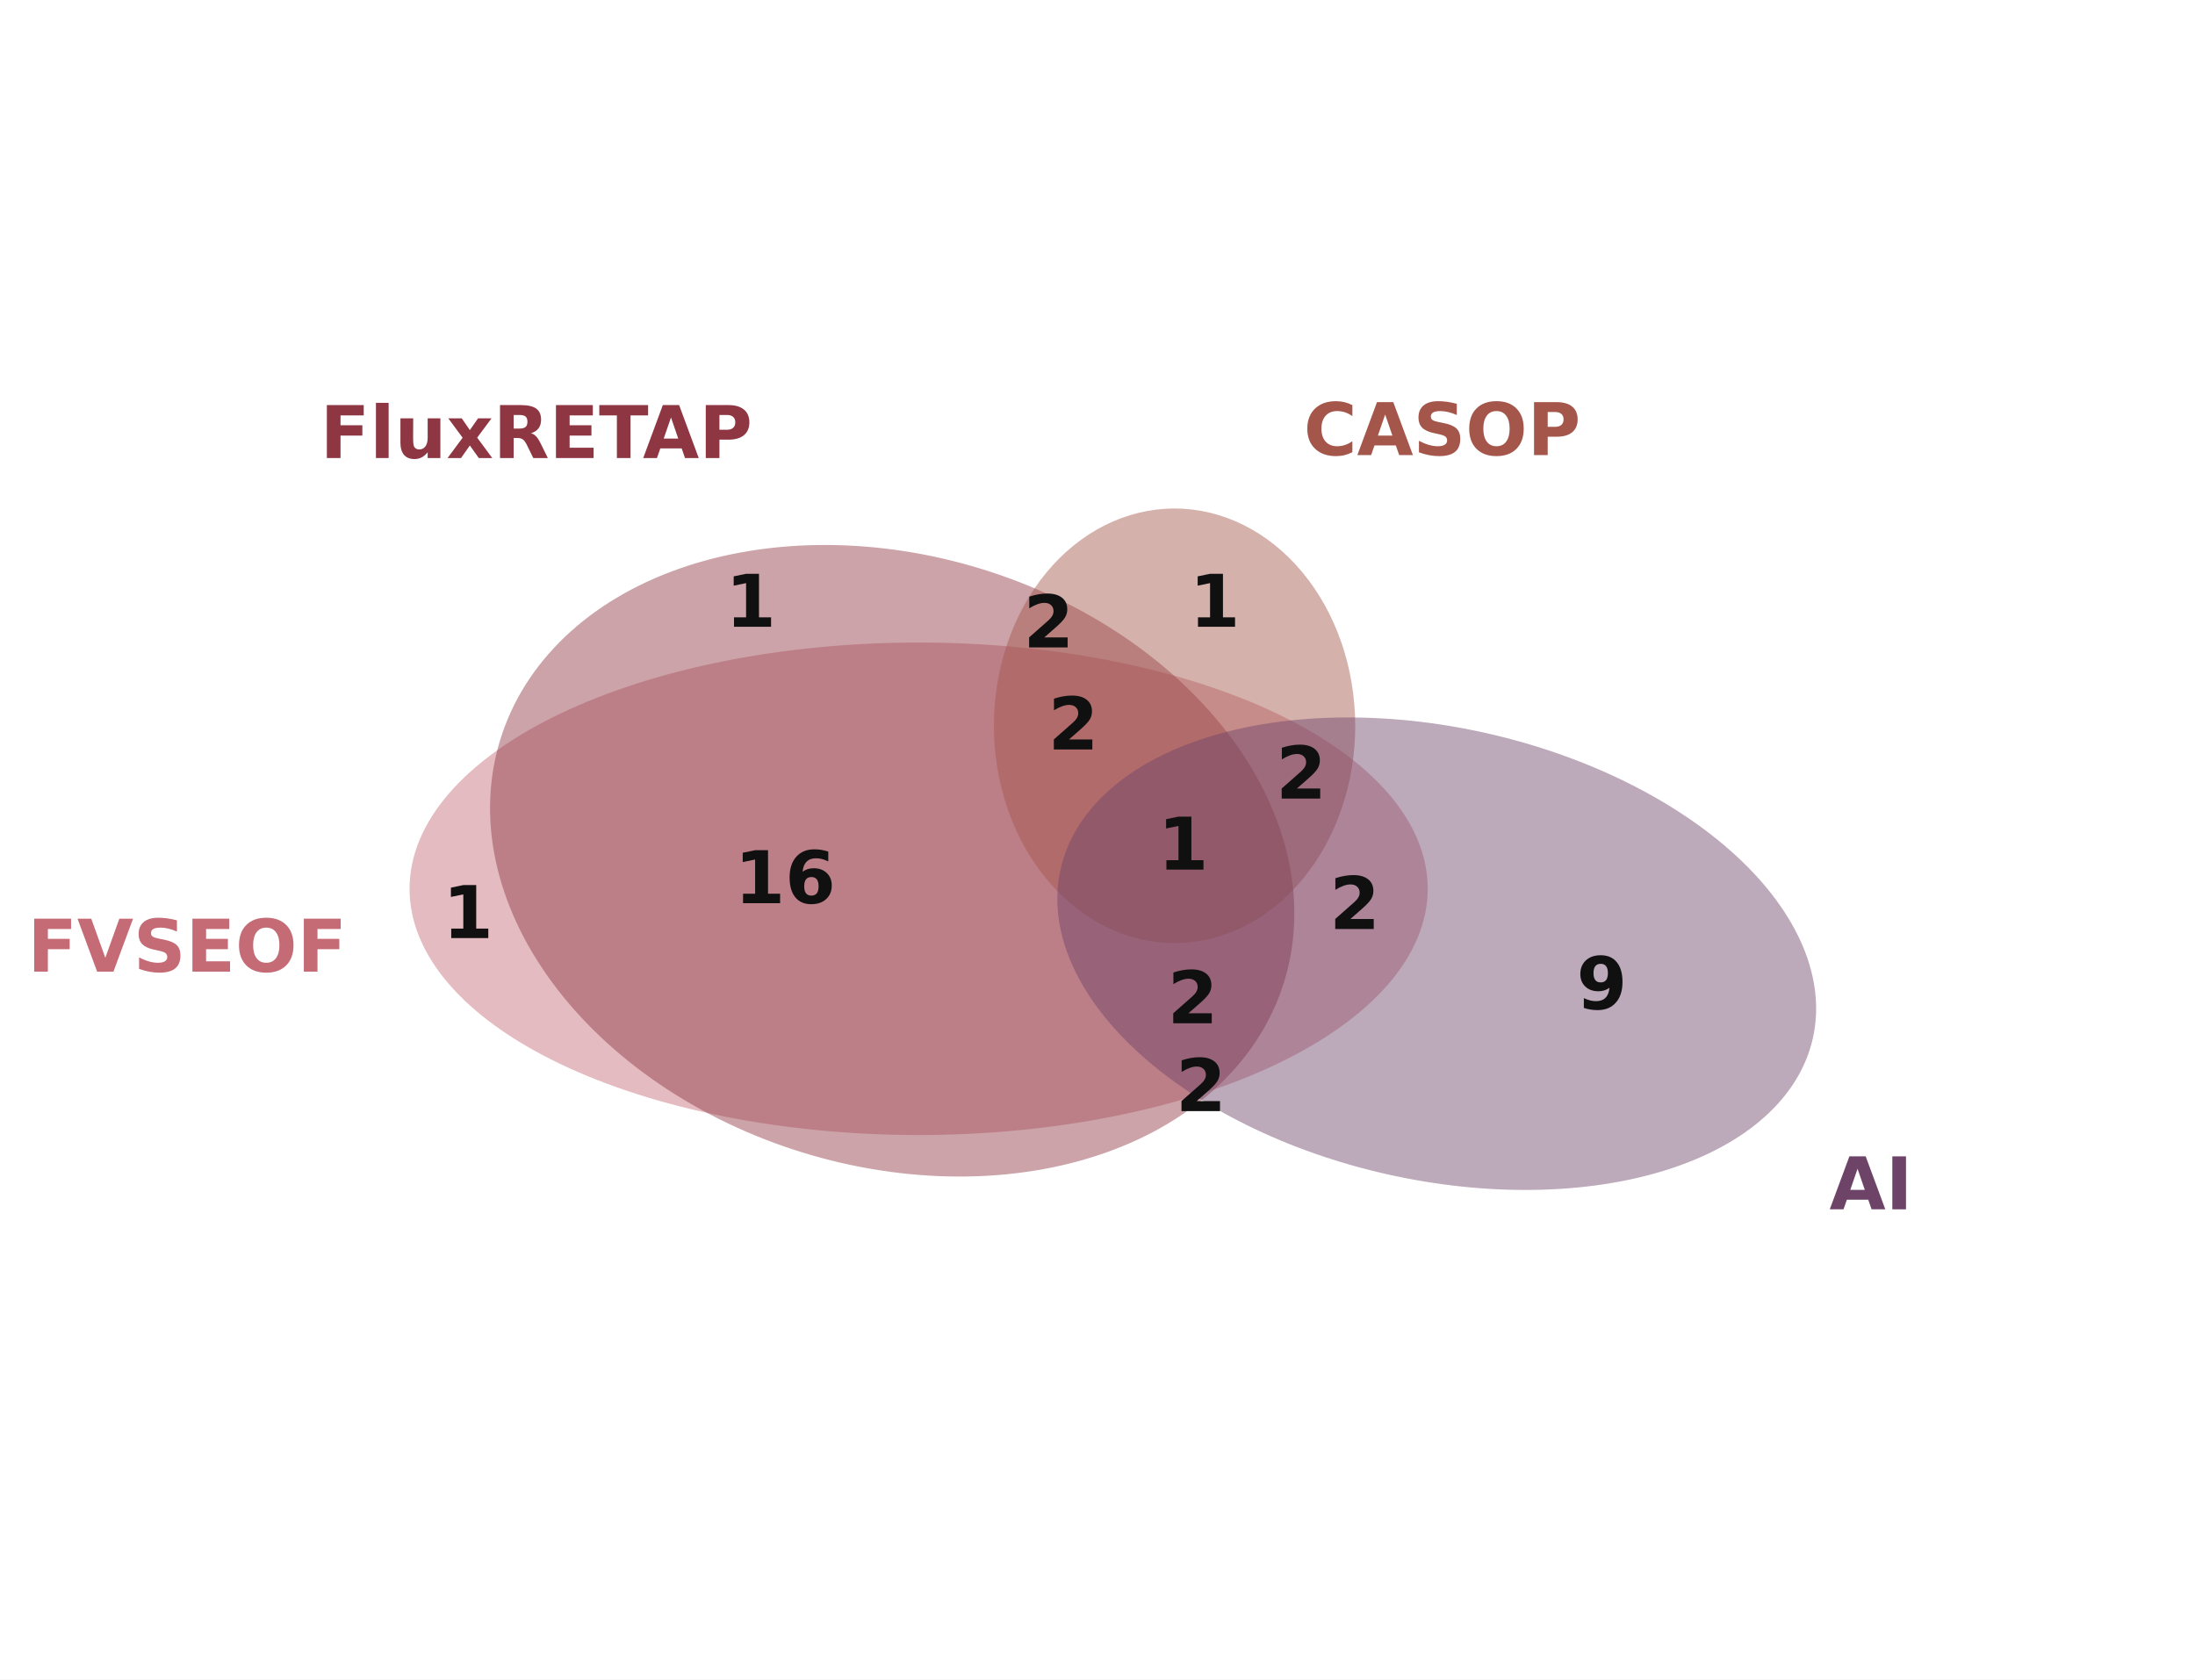
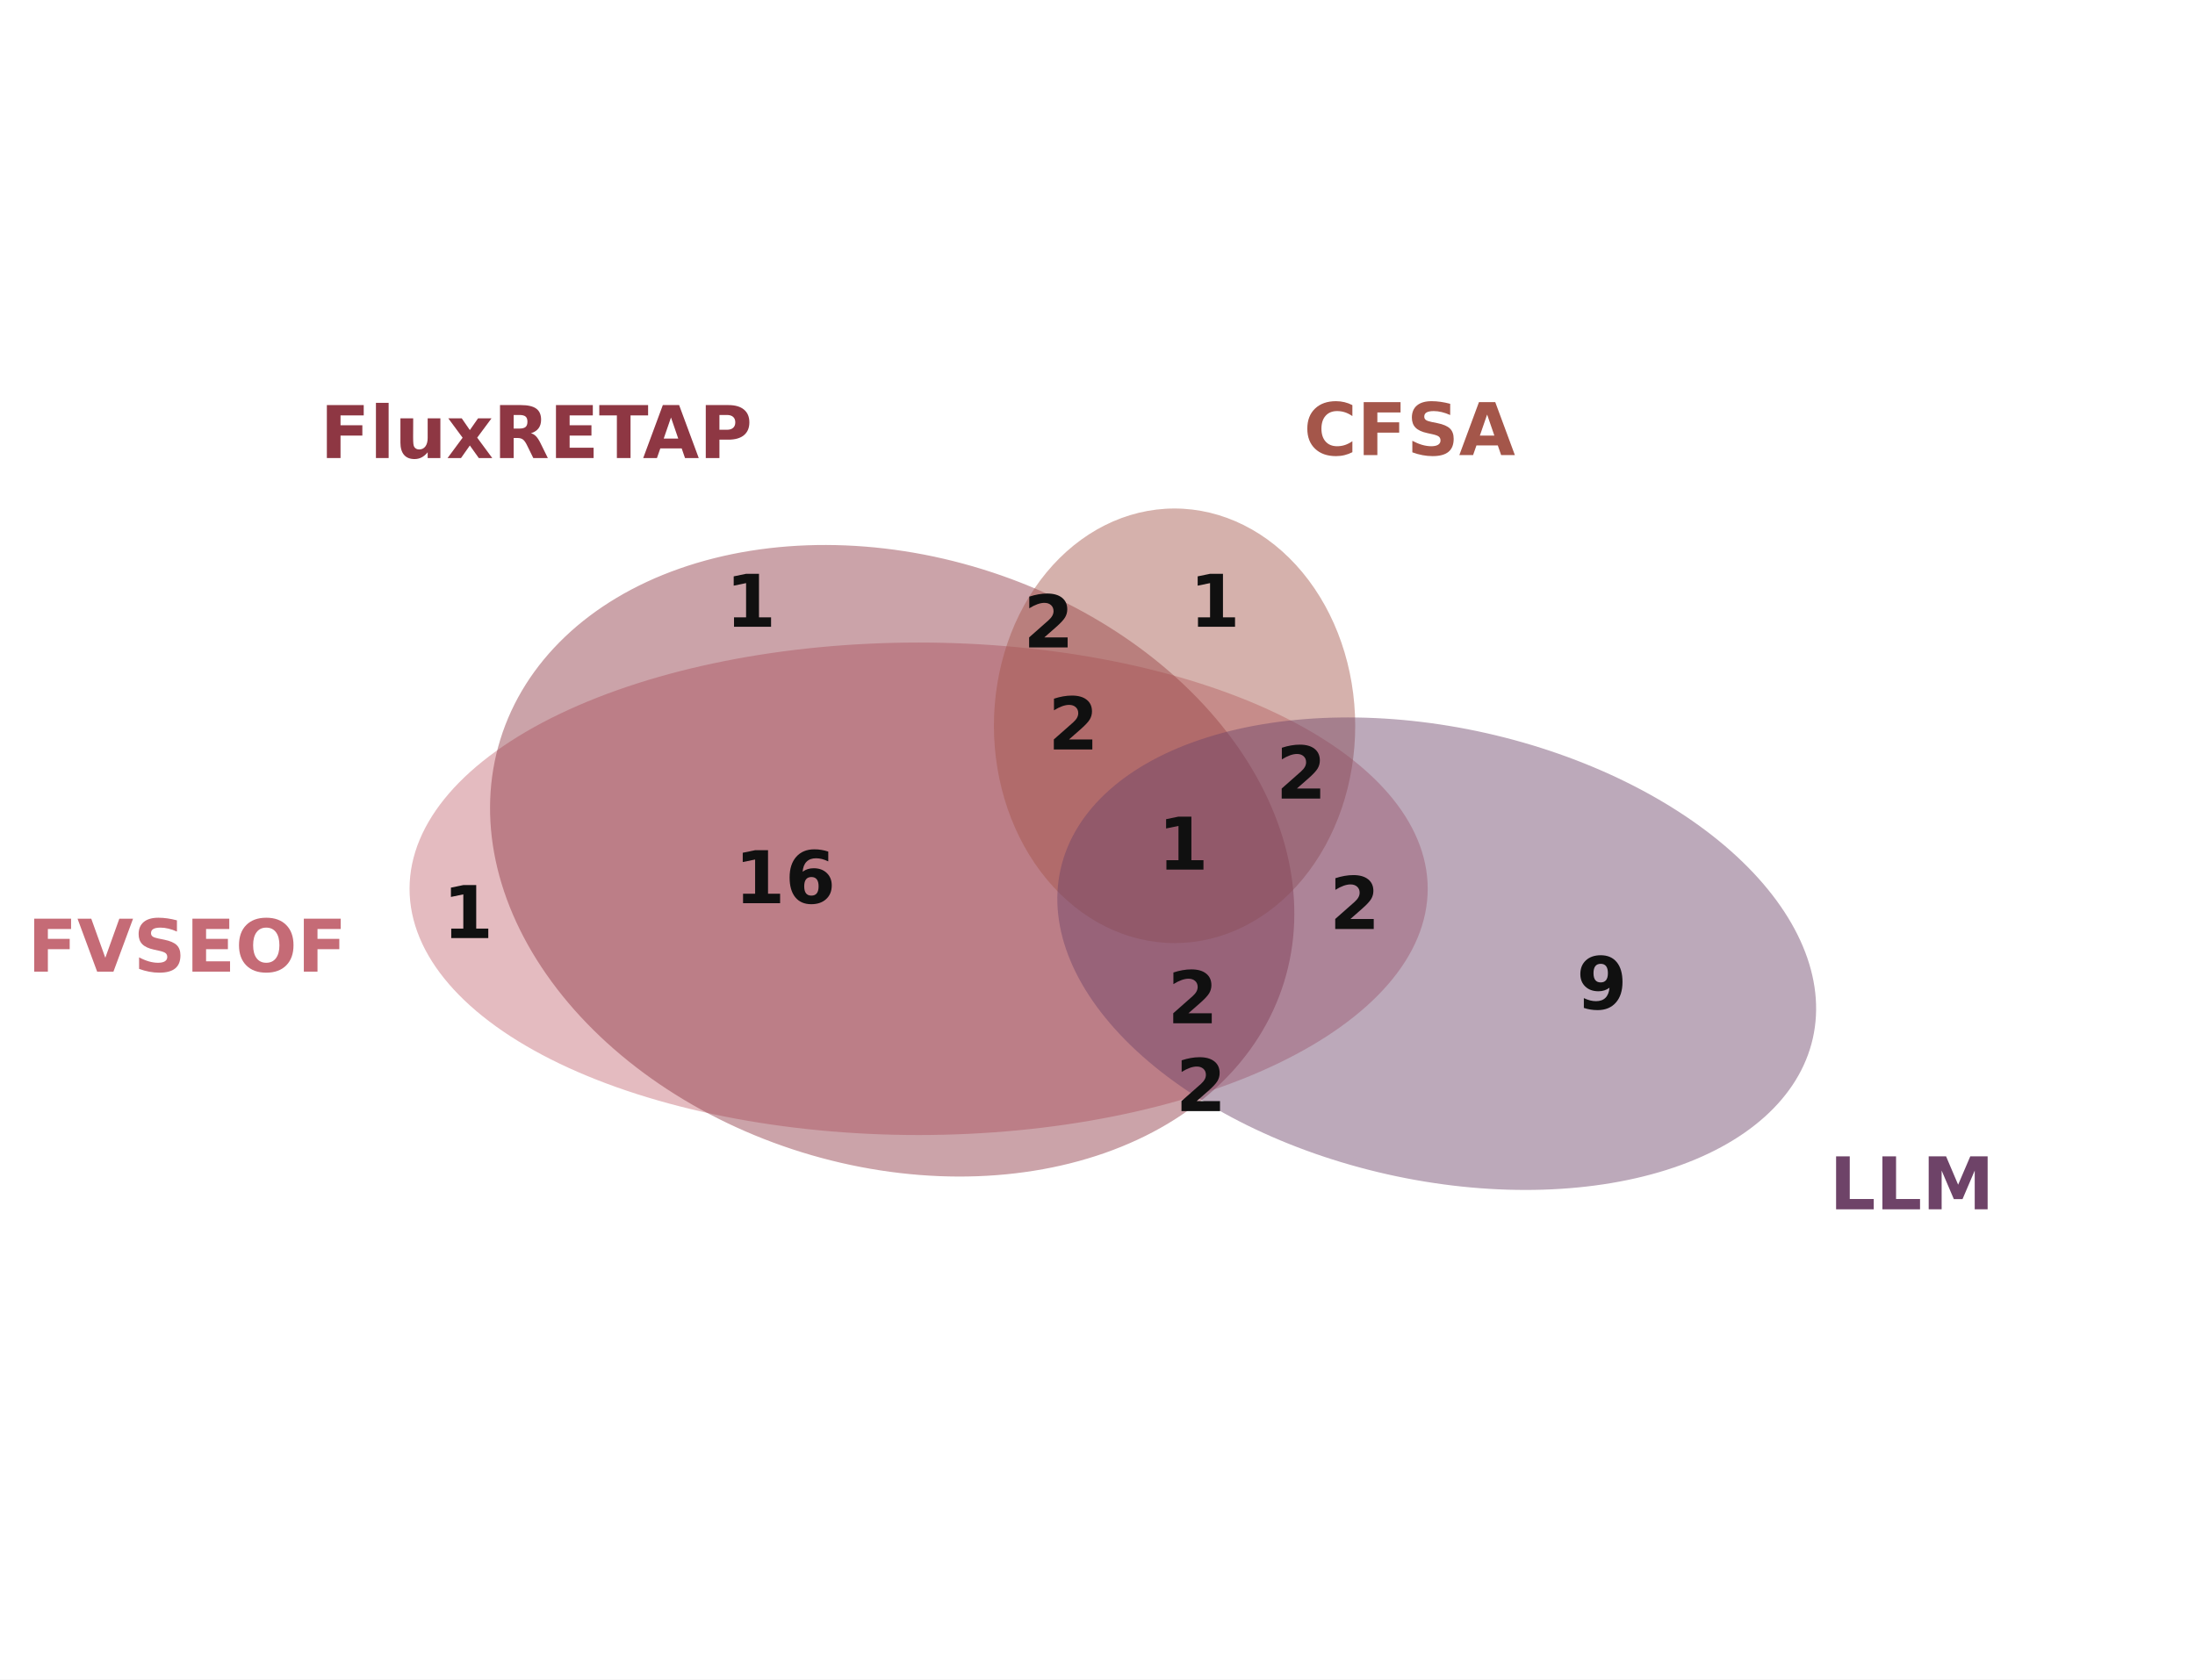
<svg xmlns="http://www.w3.org/2000/svg" xmlns:xlink="http://www.w3.org/1999/xlink" width="573.936pt" height="439.272pt" viewBox="0 0 573.936 439.272" version="1.1">
  <defs>
    <style type="text/css">*{stroke-linejoin: round; stroke-linecap: butt}</style>
  </defs>
  <g id="figure_1">
    <g id="patch_1">
      <path d="M 0 439.272  L 573.936 439.272  L 573.936 0  L 0 0  z " style="fill: #ffffff" />
    </g>
    <g id="axes_1">
      <g id="patch_2">
-         <path d="M 240.199 295.768  C 275.209 295.767 308.79 289.096 333.545 277.224  C 358.301 265.351 372.21 249.247 372.209 232.458  C 372.209 215.669 358.299 199.566 333.542 187.695  C 308.786 175.824 275.205 169.155 240.196 169.156  C 205.186 169.157 171.605 175.829 146.85 187.701  C 122.094 199.573 108.185 215.677 108.186 232.466  C 108.186 249.255 122.096 265.358 146.852 277.229  C 171.609 289.1 205.189 295.769 240.199 295.768  z " clip-path="url(#p640a8fd21c)" style="fill: #c56b76; opacity: 0.46; stroke: #c56b76; stroke-width: 2.2; stroke-linejoin: miter" />
+         <path d="M 240.199 295.768  C 275.209 295.767 308.79 289.096 333.545 277.224  C 358.301 265.351 372.21 249.247 372.209 232.458  C 372.209 215.669 358.299 199.566 333.542 187.695  C 308.786 175.824 275.205 169.155 240.196 169.156  C 205.186 169.157 171.605 175.829 146.85 187.701  C 122.094 199.573 108.185 215.677 108.186 232.466  C 108.186 249.255 122.096 265.358 146.852 277.229  C 171.609 289.1 205.189 295.769 240.199 295.768  z " clip-path="url(#p0258fb7652)" style="fill: #c56b76; opacity: 0.46; stroke: #c56b76; stroke-width: 2.2; stroke-linejoin: miter" />
      </g>
      <g id="patch_3">
-         <path d="M 209.99 300.327  C 236.884 308.659 265.135 308.729 288.52 300.52  C 311.906 292.311 328.517 276.495 334.695 256.553  C 340.873 236.612 336.114 214.175 321.466 194.182  C 306.817 174.19 283.476 158.275 256.581 149.943  C 229.687 141.61 201.436 141.541 178.051 149.75  C 154.665 157.958 138.054 173.775 131.876 193.716  C 125.698 213.657 130.457 236.095 145.105 256.087  C 159.754 276.08 183.096 291.995 209.99 300.327  z " clip-path="url(#p640a8fd21c)" style="fill: #8e3743; opacity: 0.46; stroke: #8e3743; stroke-width: 2.2; stroke-linejoin: miter" />
+         <path d="M 209.99 300.327  C 236.884 308.659 265.135 308.729 288.52 300.52  C 311.906 292.311 328.517 276.495 334.695 256.553  C 340.873 236.612 336.114 214.175 321.466 194.182  C 306.817 174.19 283.476 158.275 256.581 149.943  C 229.687 141.61 201.436 141.541 178.051 149.75  C 154.665 157.958 138.054 173.775 131.876 193.716  C 125.698 213.657 130.457 236.095 145.105 256.087  C 159.754 276.08 183.096 291.995 209.99 300.327  z " clip-path="url(#p0258fb7652)" style="fill: #8e3743; opacity: 0.46; stroke: #8e3743; stroke-width: 2.2; stroke-linejoin: miter" />
      </g>
      <g id="patch_4">
-         <path d="M 307.192 245.567  C 319.427 245.55 331.156 239.662 339.794 229.199  C 348.431 218.735 353.274 204.551 353.254 189.771  C 353.234 174.99 348.353 160.819 339.687 150.379  C 331.021 139.939 319.277 134.082 307.041 134.099  C 294.806 134.115 283.077 140.004 274.44 150.467  C 265.802 160.93 260.96 175.114 260.98 189.895  C 261 204.676 265.88 218.847 274.546 229.287  C 283.212 239.727 294.956 245.583 307.192 245.567  z " clip-path="url(#p640a8fd21c)" style="fill: #a4564a; opacity: 0.46; stroke: #a4564a; stroke-width: 2.2; stroke-linejoin: miter" />
+         <path d="M 307.192 245.567  C 319.427 245.55 331.156 239.662 339.794 229.199  C 348.431 218.735 353.274 204.551 353.254 189.771  C 353.234 174.99 348.353 160.819 339.687 150.379  C 331.021 139.939 319.277 134.082 307.041 134.099  C 294.806 134.115 283.077 140.004 274.44 150.467  C 265.802 160.93 260.96 175.114 260.98 189.895  C 261 204.676 265.88 218.847 274.546 229.287  C 283.212 239.727 294.956 245.583 307.192 245.567  z " clip-path="url(#p0258fb7652)" style="fill: #a4564a; opacity: 0.46; stroke: #a4564a; stroke-width: 2.2; stroke-linejoin: miter" />
      </g>
      <g id="patch_5">
-         <path d="M 362.937 306.055  C 388.734 311.855 414.82 311.453 435.448 304.938  C 456.077 298.422 469.565 286.325 472.94 271.31  C 476.316 256.296 469.305 239.59 453.45 224.871  C 437.596 210.153 414.193 198.624 388.395 192.824  C 362.598 187.024 336.512 187.426 315.884 193.941  C 295.255 200.457 281.768 212.554 278.392 227.568  C 275.016 242.583 282.027 259.289 297.882 274.007  C 313.736 288.726 337.139 300.254 362.937 306.055  z " clip-path="url(#p640a8fd21c)" style="fill: #6e4368; opacity: 0.46; stroke: #6e4368; stroke-width: 2.2; stroke-linejoin: miter" />
+         <path d="M 362.937 306.055  C 388.734 311.855 414.82 311.453 435.448 304.938  C 456.077 298.422 469.565 286.325 472.94 271.31  C 476.316 256.296 469.305 239.59 453.45 224.871  C 437.596 210.153 414.193 198.624 388.395 192.824  C 362.598 187.024 336.512 187.426 315.884 193.941  C 295.255 200.457 281.768 212.554 278.392 227.568  C 275.016 242.583 282.027 259.289 297.882 274.007  C 313.736 288.726 337.139 300.254 362.937 306.055  z " clip-path="url(#p0258fb7652)" style="fill: #6e4368; opacity: 0.46; stroke: #6e4368; stroke-width: 2.2; stroke-linejoin: miter" />
      </g>
      <g id="text_1">
        <g style="fill: #101010" transform="translate(274.0471 196.026) scale(0.19 -0.19)">
          <defs>
            <path id="DejaVuSans-Bold-15" d="M 1844 884  L 3897 884  L 3897 0  L 506 0  L 506 884  L 2209 2388  Q 2438 2594 2547 2791  Q 2656 2988 2656 3200  Q 2656 3528 2436 3728  Q 2216 3928 1850 3928  Q 1569 3928 1234 3808  Q 900 3688 519 3450  L 519 4475  Q 925 4609 1322 4679  Q 1719 4750 2100 4750  Q 2938 4750 3402 4381  Q 3866 4013 3866 3353  Q 3866 2972 3669 2642  Q 3472 2313 2841 1759  L 1844 884  z " transform="scale(0.015625)" />
          </defs>
          <use xlink:href="#DejaVuSans-Bold-15" />
        </g>
      </g>
      <g id="text_2">
        <g style="fill: #101010" transform="translate(267.5864 169.3389) scale(0.19 -0.19)">
          <use xlink:href="#DejaVuSans-Bold-15" />
        </g>
      </g>
      <g id="text_3">
        <g style="fill: #101010" transform="translate(333.6287 208.8629) scale(0.19 -0.19)">
          <use xlink:href="#DejaVuSans-Bold-15" />
        </g>
      </g>
      <g id="text_4">
        <g style="fill: #101010" transform="translate(302.7611 227.4426) scale(0.19 -0.19)">
          <defs>
            <path id="DejaVuSans-Bold-14" d="M 750 831  L 1813 831  L 1813 3847  L 722 3622  L 722 4441  L 1806 4666  L 2950 4666  L 2950 831  L 4013 831  L 4013 0  L 750 0  L 750 831  z " transform="scale(0.015625)" />
          </defs>
          <use xlink:href="#DejaVuSans-Bold-14" />
        </g>
      </g>
      <g id="text_5">
        <g style="fill: #101010" transform="translate(189.6995 163.9339) scale(0.19 -0.19)">
          <use xlink:href="#DejaVuSans-Bold-14" />
        </g>
      </g>
      <g id="text_6">
        <g style="fill: #101010" transform="translate(192.0627 236.2257) scale(0.19 -0.19)">
          <defs>
            <path id="DejaVuSans-Bold-19" d="M 2316 2303  Q 2000 2303 1842 2098  Q 1684 1894 1684 1484  Q 1684 1075 1842 870  Q 2000 666 2316 666  Q 2634 666 2792 870  Q 2950 1075 2950 1484  Q 2950 1894 2792 2098  Q 2634 2303 2316 2303  z M 3803 4544  L 3803 3681  Q 3506 3822 3243 3889  Q 2981 3956 2731 3956  Q 2194 3956 1894 3657  Q 1594 3359 1544 2772  Q 1750 2925 1990 3001  Q 2231 3078 2516 3078  Q 3231 3078 3670 2659  Q 4109 2241 4109 1563  Q 4109 813 3618 361  Q 3128 -91 2303 -91  Q 1394 -91 895 523  Q 397 1138 397 2266  Q 397 3422 980 4083  Q 1563 4744 2578 4744  Q 2900 4744 3203 4694  Q 3506 4644 3803 4544  z " transform="scale(0.015625)" />
          </defs>
          <use xlink:href="#DejaVuSans-Bold-14" />
          <use xlink:href="#DejaVuSans-Bold-19" transform="translate(69.57812 0)" />
        </g>
      </g>
      <g id="text_7">
        <g style="fill: #101010" transform="translate(311.0164 163.9339) scale(0.19 -0.19)">
          <use xlink:href="#DejaVuSans-Bold-14" />
        </g>
      </g>
      <g id="text_8">
        <g style="fill: #101010" transform="translate(305.2736 267.6423) scale(0.19 -0.19)">
          <use xlink:href="#DejaVuSans-Bold-15" />
        </g>
      </g>
      <g id="text_9">
        <g style="fill: #101010" transform="translate(115.7608 245.3467) scale(0.19 -0.19)">
          <use xlink:href="#DejaVuSans-Bold-14" />
        </g>
      </g>
      <g id="text_10">
        <g style="fill: #101010" transform="translate(347.6269 242.982) scale(0.19 -0.19)">
          <use xlink:href="#DejaVuSans-Bold-15" />
        </g>
      </g>
      <g id="text_11">
        <g style="fill: #101010" transform="translate(412.2335 263.9264) scale(0.19 -0.19)">
          <defs>
            <path id="DejaVuSans-Bold-1c" d="M 641 103  L 641 966  Q 928 831 1190 764  Q 1453 697 1709 697  Q 2247 697 2547 995  Q 2847 1294 2900 1881  Q 2688 1725 2447 1647  Q 2206 1569 1925 1569  Q 1209 1569 770 1986  Q 331 2403 331 3084  Q 331 3838 820 4291  Q 1309 4744 2131 4744  Q 3044 4744 3544 4128  Q 4044 3513 4044 2388  Q 4044 1231 3459 570  Q 2875 -91 1856 -91  Q 1528 -91 1228 -42  Q 928 6 641 103  z M 2125 2350  Q 2441 2350 2600 2554  Q 2759 2759 2759 3169  Q 2759 3575 2600 3781  Q 2441 3988 2125 3988  Q 1809 3988 1650 3781  Q 1491 3575 1491 3169  Q 1491 2759 1650 2554  Q 1809 2350 2125 2350  z " transform="scale(0.015625)" />
          </defs>
          <use xlink:href="#DejaVuSans-Bold-1c" />
        </g>
      </g>
      <g id="text_12">
        <g style="fill: #101010" transform="translate(307.4272 290.6135) scale(0.19 -0.19)">
          <use xlink:href="#DejaVuSans-Bold-15" />
        </g>
      </g>
      <g id="text_13">
        <g style="fill: #c56b76" transform="translate(7.2 254.1329) scale(0.19 -0.19)">
          <defs>
            <path id="DejaVuSans-Bold-29" d="M 588 4666  L 3834 4666  L 3834 3756  L 1791 3756  L 1791 2888  L 3713 2888  L 3713 1978  L 1791 1978  L 1791 0  L 588 0  L 588 4666  z " transform="scale(0.015625)" />
            <path id="DejaVuSans-Bold-39" d="M 31 4666  L 1241 4666  L 2478 1222  L 3713 4666  L 4922 4666  L 3194 0  L 1759 0  L 31 4666  z " transform="scale(0.015625)" />
            <path id="DejaVuSans-Bold-36" d="M 3834 4519  L 3834 3531  Q 3450 3703 3084 3790  Q 2719 3878 2394 3878  Q 1963 3878 1756 3759  Q 1550 3641 1550 3391  Q 1550 3203 1689 3098  Q 1828 2994 2194 2919  L 2706 2816  Q 3484 2659 3812 2340  Q 4141 2022 4141 1434  Q 4141 663 3683 286  Q 3225 -91 2284 -91  Q 1841 -91 1394 -6  Q 947 78 500 244  L 500 1259  Q 947 1022 1364 901  Q 1781 781 2169 781  Q 2563 781 2772 912  Q 2981 1044 2981 1288  Q 2981 1506 2839 1625  Q 2697 1744 2272 1838  L 1806 1941  Q 1106 2091 782 2419  Q 459 2747 459 3303  Q 459 4000 909 4375  Q 1359 4750 2203 4750  Q 2588 4750 2994 4692  Q 3400 4634 3834 4519  z " transform="scale(0.015625)" />
            <path id="DejaVuSans-Bold-28" d="M 588 4666  L 3834 4666  L 3834 3756  L 1791 3756  L 1791 2888  L 3713 2888  L 3713 1978  L 1791 1978  L 1791 909  L 3903 909  L 3903 0  L 588 0  L 588 4666  z " transform="scale(0.015625)" />
            <path id="DejaVuSans-Bold-32" d="M 2719 3878  Q 2169 3878 1866 3472  Q 1563 3066 1563 2328  Q 1563 1594 1866 1187  Q 2169 781 2719 781  Q 3272 781 3575 1187  Q 3878 1594 3878 2328  Q 3878 3066 3575 3472  Q 3272 3878 2719 3878  z M 2719 4750  Q 3844 4750 4481 4106  Q 5119 3463 5119 2328  Q 5119 1197 4481 553  Q 3844 -91 2719 -91  Q 1597 -91 958 553  Q 319 1197 319 2328  Q 319 3463 958 4106  Q 1597 4750 2719 4750  z " transform="scale(0.015625)" />
          </defs>
          <use xlink:href="#DejaVuSans-Bold-29" />
          <use xlink:href="#DejaVuSans-Bold-39" transform="translate(68.3125 0)" />
          <use xlink:href="#DejaVuSans-Bold-36" transform="translate(145.7031 0)" />
          <use xlink:href="#DejaVuSans-Bold-28" transform="translate(217.7188 0)" />
          <use xlink:href="#DejaVuSans-Bold-32" transform="translate(286.0312 0)" />
          <use xlink:href="#DejaVuSans-Bold-29" transform="translate(371.0469 0)" />
        </g>
      </g>
      <g id="text_14">
        <g style="fill: #8e3743" transform="translate(83.72195 119.8001) scale(0.19 -0.19)">
          <defs>
            <path id="DejaVuSans-Bold-4f" d="M 538 4863  L 1656 4863  L 1656 0  L 538 0  L 538 4863  z " transform="scale(0.015625)" />
            <path id="DejaVuSans-Bold-58" d="M 500 1363  L 500 3500  L 1625 3500  L 1625 3150  Q 1625 2866 1622 2436  Q 1619 2006 1619 1863  Q 1619 1441 1641 1255  Q 1663 1069 1716 984  Q 1784 875 1895 815  Q 2006 756 2150 756  Q 2500 756 2700 1025  Q 2900 1294 2900 1772  L 2900 3500  L 4019 3500  L 4019 0  L 2900 0  L 2900 506  Q 2647 200 2364 54  Q 2081 -91 1741 -91  Q 1134 -91 817 281  Q 500 653 500 1363  z " transform="scale(0.015625)" />
            <path id="DejaVuSans-Bold-5b" d="M 1422 1791  L 159 3500  L 1344 3500  L 2059 2463  L 2784 3500  L 3969 3500  L 2706 1797  L 4031 0  L 2847 0  L 2059 1106  L 1281 0  L 97 0  L 1422 1791  z " transform="scale(0.015625)" />
            <path id="DejaVuSans-Bold-35" d="M 2297 2597  Q 2675 2597 2839 2737  Q 3003 2878 3003 3200  Q 3003 3519 2839 3656  Q 2675 3794 2297 3794  L 1791 3794  L 1791 2597  L 2297 2597  z M 1791 1766  L 1791 0  L 588 0  L 588 4666  L 2425 4666  Q 3347 4666 3776 4356  Q 4206 4047 4206 3378  Q 4206 2916 3982 2619  Q 3759 2322 3309 2181  Q 3556 2125 3751 1926  Q 3947 1728 4147 1325  L 4800 0  L 3519 0  L 2950 1159  Q 2778 1509 2601 1637  Q 2425 1766 2131 1766  L 1791 1766  z " transform="scale(0.015625)" />
            <path id="DejaVuSans-Bold-37" d="M 31 4666  L 4331 4666  L 4331 3756  L 2784 3756  L 2784 0  L 1581 0  L 1581 3756  L 31 3756  L 31 4666  z " transform="scale(0.015625)" />
            <path id="DejaVuSans-Bold-24" d="M 3419 850  L 1538 850  L 1241 0  L 31 0  L 1759 4666  L 3194 4666  L 4922 0  L 3713 0  L 3419 850  z M 1838 1716  L 3116 1716  L 2478 3572  L 1838 1716  z " transform="scale(0.015625)" />
            <path id="DejaVuSans-Bold-33" d="M 588 4666  L 2584 4666  Q 3475 4666 3951 4270  Q 4428 3875 4428 3144  Q 4428 2409 3951 2014  Q 3475 1619 2584 1619  L 1791 1619  L 1791 0  L 588 0  L 588 4666  z M 1791 3794  L 1791 2491  L 2456 2491  Q 2806 2491 2997 2661  Q 3188 2831 3188 3144  Q 3188 3456 2997 3625  Q 2806 3794 2456 3794  L 1791 3794  z " transform="scale(0.015625)" />
          </defs>
          <use xlink:href="#DejaVuSans-Bold-29" />
          <use xlink:href="#DejaVuSans-Bold-4f" transform="translate(68.3125 0)" />
          <use xlink:href="#DejaVuSans-Bold-58" transform="translate(102.5938 0)" />
          <use xlink:href="#DejaVuSans-Bold-5b" transform="translate(173.7812 0)" />
          <use xlink:href="#DejaVuSans-Bold-35" transform="translate(238.2812 0)" />
          <use xlink:href="#DejaVuSans-Bold-28" transform="translate(315.2812 0)" />
          <use xlink:href="#DejaVuSans-Bold-37" transform="translate(383.5938 0)" />
          <use xlink:href="#DejaVuSans-Bold-24" transform="translate(444.0469 0)" />
          <use xlink:href="#DejaVuSans-Bold-33" transform="translate(521.4375 0)" />
        </g>
      </g>
      <g id="text_15">
        <g style="fill: #a4564a" transform="translate(340.8818 119.03) scale(0.19 -0.19)">
          <defs>
            <path id="DejaVuSans-Bold-26" d="M 4288 256  Q 3956 84 3597 -3  Q 3238 -91 2847 -91  Q 1681 -91 1000 561  Q 319 1213 319 2328  Q 319 3447 1000 4098  Q 1681 4750 2847 4750  Q 3238 4750 3597 4662  Q 3956 4575 4288 4403  L 4288 3438  Q 3953 3666 3628 3772  Q 3303 3878 2944 3878  Q 2300 3878 1931 3465  Q 1563 3053 1563 2328  Q 1563 1606 1931 1193  Q 2300 781 2944 781  Q 3303 781 3628 887  Q 3953 994 4288 1222  L 4288 256  z " transform="scale(0.015625)" />
          </defs>
          <use xlink:href="#DejaVuSans-Bold-26" />
-           <use xlink:href="#DejaVuSans-Bold-24" transform="translate(73.39062 0)" />
-           <use xlink:href="#DejaVuSans-Bold-36" transform="translate(150.7812 0)" />
-           <use xlink:href="#DejaVuSans-Bold-32" transform="translate(222.7969 0)" />
-           <use xlink:href="#DejaVuSans-Bold-33" transform="translate(307.8125 0)" />
+           <use xlink:href="#DejaVuSans-Bold-29" transform="translate(73.39062 0)" />
+           <use xlink:href="#DejaVuSans-Bold-36" transform="translate(141.7031 0)" />
+           <use xlink:href="#DejaVuSans-Bold-24" transform="translate(213.7188 0)" />
        </g>
      </g>
      <g id="text_16">
        <g style="fill: #6e4368" transform="translate(478.3465 316.2986) scale(0.19 -0.19)">
          <defs>
-             <path id="DejaVuSans-Bold-2c" d="M 588 4666  L 1791 4666  L 1791 0  L 588 0  L 588 4666  z " transform="scale(0.015625)" />
+             <path id="DejaVuSans-Bold-2f" d="M 588 4666  L 1791 4666  L 1791 909  L 3903 909  L 3903 0  L 588 0  L 588 4666  z " transform="scale(0.015625)" />
+             <path id="DejaVuSans-Bold-30" d="M 588 4666  L 2119 4666  L 3181 2169  L 4250 4666  L 5778 4666  L 5778 0  L 4641 0  L 4641 3413  L 3566 897  L 2803 897  L 1728 3413  L 1728 0  L 588 0  L 588 4666  z " transform="scale(0.015625)" />
          </defs>
-           <use xlink:href="#DejaVuSans-Bold-24" />
-           <use xlink:href="#DejaVuSans-Bold-2c" transform="translate(77.39062 0)" />
+           <use xlink:href="#DejaVuSans-Bold-2f" />
+           <use xlink:href="#DejaVuSans-Bold-2f" transform="translate(63.71875 0)" />
+           <use xlink:href="#DejaVuSans-Bold-30" transform="translate(127.4375 0)" />
        </g>
      </g>
    </g>
  </g>
  <defs>
-     <clipPath id="p640a8fd21c">
+     <clipPath id="p0258fb7652">
      <rect x="42.216" y="7.2" width="524.52" height="424.872" />
    </clipPath>
  </defs>
</svg>
